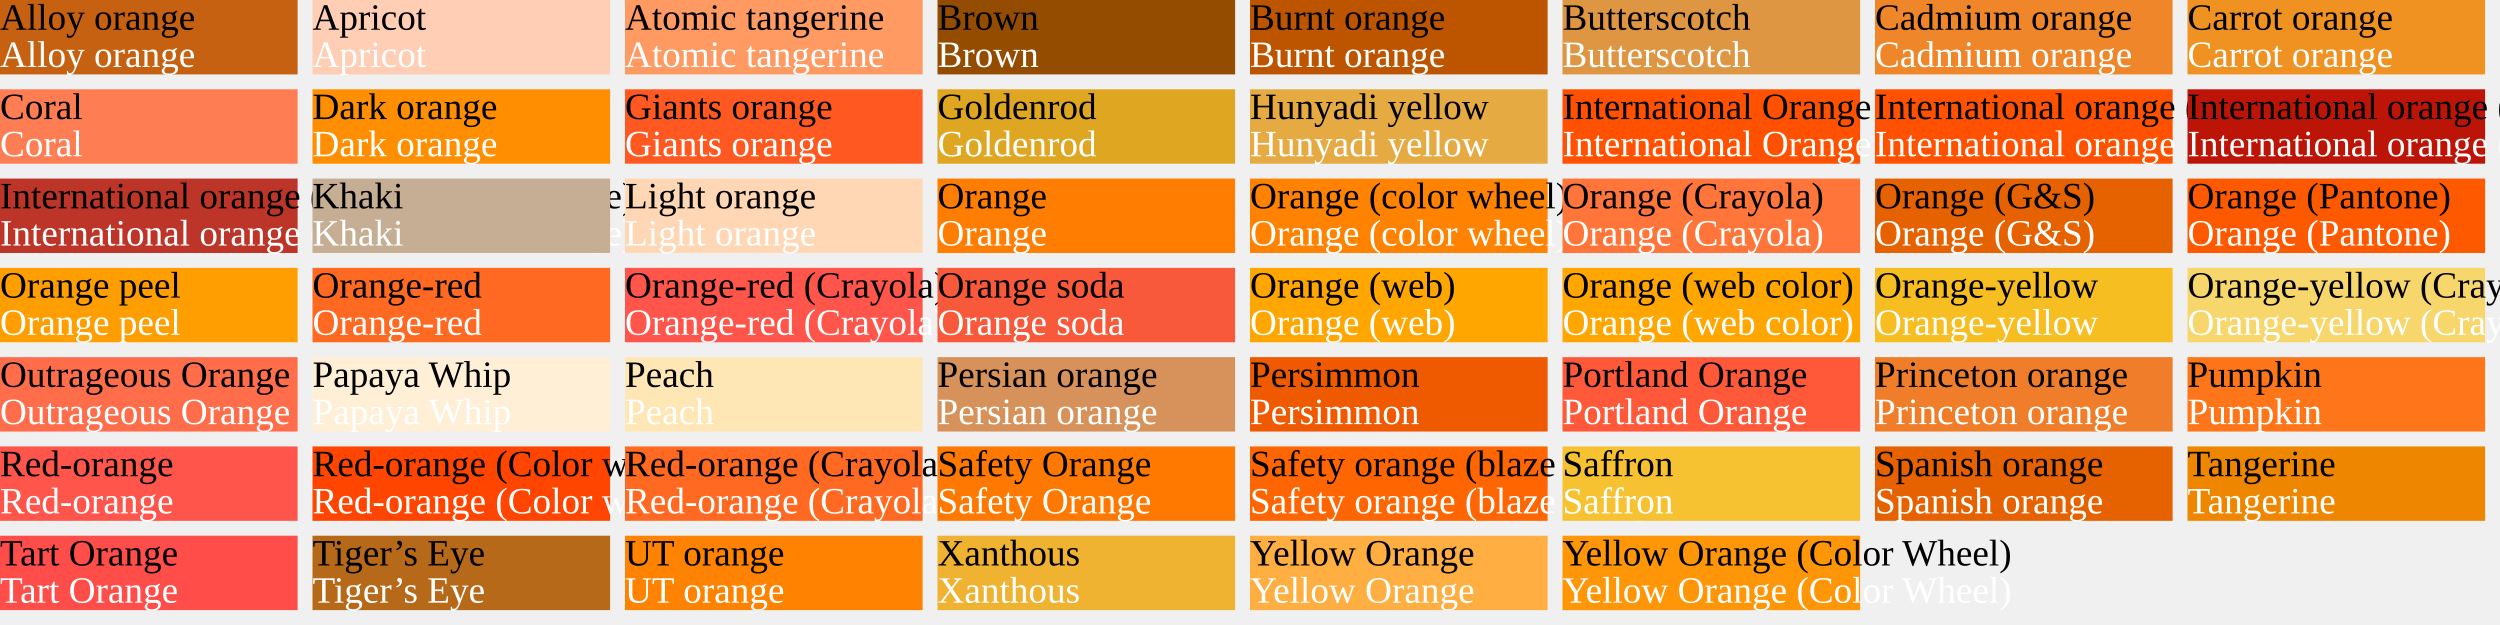
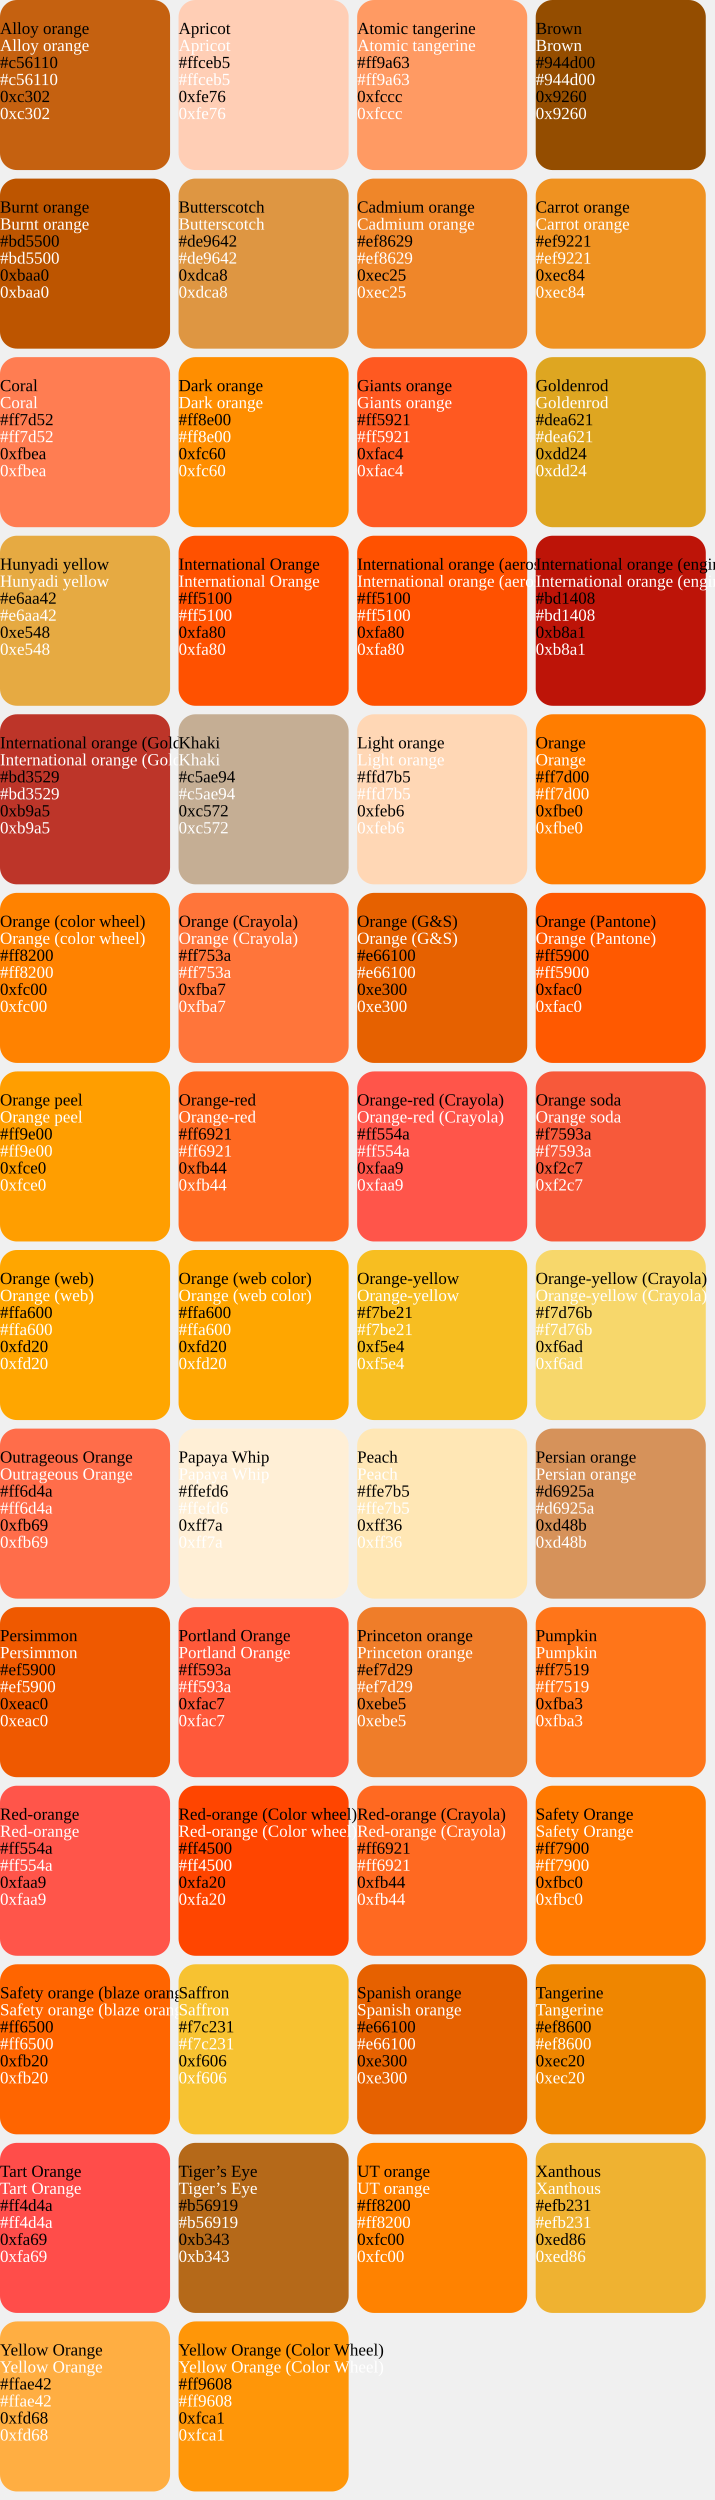
- <svg xmlns="http://www.w3.org/2000/svg" width="1680px" height="420px">
-   <rect x="0" y="0" width="200" height="50" style="fill: #c56110;" />
-   <text x="0" y="20" font-size="25px" style="fill: black;">Alloy orange</text>
-   <text x="0" y="45" font-size="25px" style="fill: white;">Alloy orange</text>
-   <rect x="210" y="0" width="200" height="50" style="fill: #ffceb5;" />
-   <text x="210" y="20" font-size="25px" style="fill: black;">Apricot</text>
-   <text x="210" y="45" font-size="25px" style="fill: white;">Apricot</text>
-   <rect x="420" y="0" width="200" height="50" style="fill: #ff9a63;" />
-   <text x="420" y="20" font-size="25px" style="fill: black;">Atomic tangerine</text>
-   <text x="420" y="45" font-size="25px" style="fill: white;">Atomic tangerine</text>
-   <rect x="630" y="0" width="200" height="50" style="fill: #944d00;" />
-   <text x="630" y="20" font-size="25px" style="fill: black;">Brown</text>
-   <text x="630" y="45" font-size="25px" style="fill: white;">Brown</text>
-   <rect x="840" y="0" width="200" height="50" style="fill: #bd5500;" />
-   <text x="840" y="20" font-size="25px" style="fill: black;">Burnt orange</text>
-   <text x="840" y="45" font-size="25px" style="fill: white;">Burnt orange</text>
-   <rect x="1050" y="0" width="200" height="50" style="fill: #de9642;" />
-   <text x="1050" y="20" font-size="25px" style="fill: black;">Butterscotch</text>
-   <text x="1050" y="45" font-size="25px" style="fill: white;">Butterscotch</text>
-   <rect x="1260" y="0" width="200" height="50" style="fill: #ef8629;" />
-   <text x="1260" y="20" font-size="25px" style="fill: black;">Cadmium orange</text>
-   <text x="1260" y="45" font-size="25px" style="fill: white;">Cadmium orange</text>
-   <rect x="1470" y="0" width="200" height="50" style="fill: #ef9221;" />
-   <text x="1470" y="20" font-size="25px" style="fill: black;">Carrot orange</text>
-   <text x="1470" y="45" font-size="25px" style="fill: white;">Carrot orange</text>
-   <rect x="0" y="60" width="200" height="50" style="fill: #ff7d52;" />
-   <text x="0" y="80" font-size="25px" style="fill: black;">Coral</text>
-   <text x="0" y="105" font-size="25px" style="fill: white;">Coral</text>
-   <rect x="210" y="60" width="200" height="50" style="fill: #ff8e00;" />
-   <text x="210" y="80" font-size="25px" style="fill: black;">Dark orange</text>
-   <text x="210" y="105" font-size="25px" style="fill: white;">Dark orange</text>
-   <rect x="420" y="60" width="200" height="50" style="fill: #ff5921;" />
-   <text x="420" y="80" font-size="25px" style="fill: black;">Giants orange</text>
-   <text x="420" y="105" font-size="25px" style="fill: white;">Giants orange</text>
-   <rect x="630" y="60" width="200" height="50" style="fill: #dea621;" />
-   <text x="630" y="80" font-size="25px" style="fill: black;">Goldenrod</text>
-   <text x="630" y="105" font-size="25px" style="fill: white;">Goldenrod</text>
-   <rect x="840" y="60" width="200" height="50" style="fill: #e6aa42;" />
-   <text x="840" y="80" font-size="25px" style="fill: black;">Hunyadi yellow</text>
-   <text x="840" y="105" font-size="25px" style="fill: white;">Hunyadi yellow</text>
-   <rect x="1050" y="60" width="200" height="50" style="fill: #ff5100;" />
-   <text x="1050" y="80" font-size="25px" style="fill: black;">International Orange</text>
-   <text x="1050" y="105" font-size="25px" style="fill: white;">International Orange</text>
-   <rect x="1260" y="60" width="200" height="50" style="fill: #ff5100;" />
-   <text x="1260" y="80" font-size="25px" style="fill: black;">International orange (aerospace)</text>
-   <text x="1260" y="105" font-size="25px" style="fill: white;">International orange (aerospace)</text>
-   <rect x="1470" y="60" width="200" height="50" style="fill: #bd1408;" />
-   <text x="1470" y="80" font-size="25px" style="fill: black;">International orange (engineering)</text>
-   <text x="1470" y="105" font-size="25px" style="fill: white;">International orange (engineering)</text>
-   <rect x="0" y="120" width="200" height="50" style="fill: #bd3529;" />
-   <text x="0" y="140" font-size="25px" style="fill: black;">International orange (Golden Gate Bridge)</text>
-   <text x="0" y="165" font-size="25px" style="fill: white;">International orange (Golden Gate Bridge)</text>
-   <rect x="210" y="120" width="200" height="50" style="fill: #c5ae94;" />
-   <text x="210" y="140" font-size="25px" style="fill: black;">Khaki</text>
-   <text x="210" y="165" font-size="25px" style="fill: white;">Khaki</text>
-   <rect x="420" y="120" width="200" height="50" style="fill: #ffd7b5;" />
-   <text x="420" y="140" font-size="25px" style="fill: black;">Light orange</text>
-   <text x="420" y="165" font-size="25px" style="fill: white;">Light orange</text>
-   <rect x="630" y="120" width="200" height="50" style="fill: #ff7d00;" />
-   <text x="630" y="140" font-size="25px" style="fill: black;">Orange</text>
-   <text x="630" y="165" font-size="25px" style="fill: white;">Orange</text>
-   <rect x="840" y="120" width="200" height="50" style="fill: #ff8200;" />
-   <text x="840" y="140" font-size="25px" style="fill: black;">Orange (color wheel)</text>
-   <text x="840" y="165" font-size="25px" style="fill: white;">Orange (color wheel)</text>
-   <rect x="1050" y="120" width="200" height="50" style="fill: #ff753a;" />
-   <text x="1050" y="140" font-size="25px" style="fill: black;">Orange (Crayola)</text>
-   <text x="1050" y="165" font-size="25px" style="fill: white;">Orange (Crayola)</text>
-   <rect x="1260" y="120" width="200" height="50" style="fill: #e66100;" />
-   <text x="1260" y="140" font-size="25px" style="fill: black;">Orange (G&amp;S)</text>
-   <text x="1260" y="165" font-size="25px" style="fill: white;">Orange (G&amp;S)</text>
-   <rect x="1470" y="120" width="200" height="50" style="fill: #ff5900;" />
-   <text x="1470" y="140" font-size="25px" style="fill: black;">Orange (Pantone)</text>
-   <text x="1470" y="165" font-size="25px" style="fill: white;">Orange (Pantone)</text>
-   <rect x="0" y="180" width="200" height="50" style="fill: #ff9e00;" />
-   <text x="0" y="200" font-size="25px" style="fill: black;">Orange peel</text>
-   <text x="0" y="225" font-size="25px" style="fill: white;">Orange peel</text>
-   <rect x="210" y="180" width="200" height="50" style="fill: #ff6921;" />
-   <text x="210" y="200" font-size="25px" style="fill: black;">Orange-red</text>
-   <text x="210" y="225" font-size="25px" style="fill: white;">Orange-red</text>
-   <rect x="420" y="180" width="200" height="50" style="fill: #ff554a;" />
-   <text x="420" y="200" font-size="25px" style="fill: black;">Orange-red (Crayola)</text>
-   <text x="420" y="225" font-size="25px" style="fill: white;">Orange-red (Crayola)</text>
-   <rect x="630" y="180" width="200" height="50" style="fill: #f7593a;" />
-   <text x="630" y="200" font-size="25px" style="fill: black;">Orange soda</text>
-   <text x="630" y="225" font-size="25px" style="fill: white;">Orange soda</text>
-   <rect x="840" y="180" width="200" height="50" style="fill: #ffa600;" />
-   <text x="840" y="200" font-size="25px" style="fill: black;">Orange (web)</text>
-   <text x="840" y="225" font-size="25px" style="fill: white;">Orange (web)</text>
-   <rect x="1050" y="180" width="200" height="50" style="fill: #ffa600;" />
-   <text x="1050" y="200" font-size="25px" style="fill: black;">Orange (web color)</text>
-   <text x="1050" y="225" font-size="25px" style="fill: white;">Orange (web color)</text>
-   <rect x="1260" y="180" width="200" height="50" style="fill: #f7be21;" />
-   <text x="1260" y="200" font-size="25px" style="fill: black;">Orange-yellow</text>
-   <text x="1260" y="225" font-size="25px" style="fill: white;">Orange-yellow</text>
-   <rect x="1470" y="180" width="200" height="50" style="fill: #f7d76b;" />
-   <text x="1470" y="200" font-size="25px" style="fill: black;">Orange-yellow (Crayola)</text>
-   <text x="1470" y="225" font-size="25px" style="fill: white;">Orange-yellow (Crayola)</text>
-   <rect x="0" y="240" width="200" height="50" style="fill: #ff6d4a;" />
-   <text x="0" y="260" font-size="25px" style="fill: black;">Outrageous Orange</text>
-   <text x="0" y="285" font-size="25px" style="fill: white;">Outrageous Orange</text>
-   <rect x="210" y="240" width="200" height="50" style="fill: #ffefd6;" />
-   <text x="210" y="260" font-size="25px" style="fill: black;">Papaya Whip</text>
-   <text x="210" y="285" font-size="25px" style="fill: white;">Papaya Whip</text>
-   <rect x="420" y="240" width="200" height="50" style="fill: #ffe7b5;" />
-   <text x="420" y="260" font-size="25px" style="fill: black;">Peach</text>
-   <text x="420" y="285" font-size="25px" style="fill: white;">Peach</text>
-   <rect x="630" y="240" width="200" height="50" style="fill: #d6925a;" />
-   <text x="630" y="260" font-size="25px" style="fill: black;">Persian orange</text>
-   <text x="630" y="285" font-size="25px" style="fill: white;">Persian orange</text>
-   <rect x="840" y="240" width="200" height="50" style="fill: #ef5900;" />
-   <text x="840" y="260" font-size="25px" style="fill: black;">Persimmon</text>
-   <text x="840" y="285" font-size="25px" style="fill: white;">Persimmon</text>
-   <rect x="1050" y="240" width="200" height="50" style="fill: #ff593a;" />
-   <text x="1050" y="260" font-size="25px" style="fill: black;">Portland Orange</text>
-   <text x="1050" y="285" font-size="25px" style="fill: white;">Portland Orange</text>
-   <rect x="1260" y="240" width="200" height="50" style="fill: #ef7d29;" />
-   <text x="1260" y="260" font-size="25px" style="fill: black;">Princeton orange</text>
-   <text x="1260" y="285" font-size="25px" style="fill: white;">Princeton orange</text>
-   <rect x="1470" y="240" width="200" height="50" style="fill: #ff7519;" />
-   <text x="1470" y="260" font-size="25px" style="fill: black;">Pumpkin</text>
-   <text x="1470" y="285" font-size="25px" style="fill: white;">Pumpkin</text>
-   <rect x="0" y="300" width="200" height="50" style="fill: #ff554a;" />
-   <text x="0" y="320" font-size="25px" style="fill: black;">Red-orange</text>
-   <text x="0" y="345" font-size="25px" style="fill: white;">Red-orange</text>
-   <rect x="210" y="300" width="200" height="50" style="fill: #ff4500;" />
-   <text x="210" y="320" font-size="25px" style="fill: black;">Red-orange (Color wheel)</text>
-   <text x="210" y="345" font-size="25px" style="fill: white;">Red-orange (Color wheel)</text>
-   <rect x="420" y="300" width="200" height="50" style="fill: #ff6921;" />
-   <text x="420" y="320" font-size="25px" style="fill: black;">Red-orange (Crayola)</text>
-   <text x="420" y="345" font-size="25px" style="fill: white;">Red-orange (Crayola)</text>
-   <rect x="630" y="300" width="200" height="50" style="fill: #ff7900;" />
-   <text x="630" y="320" font-size="25px" style="fill: black;">Safety Orange</text>
-   <text x="630" y="345" font-size="25px" style="fill: white;">Safety Orange</text>
-   <rect x="840" y="300" width="200" height="50" style="fill: #ff6500;" />
-   <text x="840" y="320" font-size="25px" style="fill: black;">Safety orange (blaze orange)</text>
-   <text x="840" y="345" font-size="25px" style="fill: white;">Safety orange (blaze orange)</text>
-   <rect x="1050" y="300" width="200" height="50" style="fill: #f7c231;" />
-   <text x="1050" y="320" font-size="25px" style="fill: black;">Saffron</text>
-   <text x="1050" y="345" font-size="25px" style="fill: white;">Saffron</text>
-   <rect x="1260" y="300" width="200" height="50" style="fill: #e66100;" />
-   <text x="1260" y="320" font-size="25px" style="fill: black;">Spanish orange</text>
-   <text x="1260" y="345" font-size="25px" style="fill: white;">Spanish orange</text>
-   <rect x="1470" y="300" width="200" height="50" style="fill: #ef8600;" />
-   <text x="1470" y="320" font-size="25px" style="fill: black;">Tangerine</text>
-   <text x="1470" y="345" font-size="25px" style="fill: white;">Tangerine</text>
-   <rect x="0" y="360" width="200" height="50" style="fill: #ff4d4a;" />
-   <text x="0" y="380" font-size="25px" style="fill: black;">Tart Orange</text>
-   <text x="0" y="405" font-size="25px" style="fill: white;">Tart Orange</text>
-   <rect x="210" y="360" width="200" height="50" style="fill: #b56919;" />
-   <text x="210" y="380" font-size="25px" style="fill: black;">Tiger’s Eye</text>
-   <text x="210" y="405" font-size="25px" style="fill: white;">Tiger’s Eye</text>
-   <rect x="420" y="360" width="200" height="50" style="fill: #ff8200;" />
-   <text x="420" y="380" font-size="25px" style="fill: black;">UT orange</text>
-   <text x="420" y="405" font-size="25px" style="fill: white;">UT orange</text>
-   <rect x="630" y="360" width="200" height="50" style="fill: #efb231;" />
-   <text x="630" y="380" font-size="25px" style="fill: black;">Xanthous</text>
-   <text x="630" y="405" font-size="25px" style="fill: white;">Xanthous</text>
-   <rect x="840" y="360" width="200" height="50" style="fill: #ffae42;" />
-   <text x="840" y="380" font-size="25px" style="fill: black;">Yellow Orange</text>
-   <text x="840" y="405" font-size="25px" style="fill: white;">Yellow Orange</text>
-   <rect x="1050" y="360" width="200" height="50" style="fill: #ff9608;" />
-   <text x="1050" y="380" font-size="25px" style="fill: black;">Yellow Orange (Color Wheel)</text>
-   <text x="1050" y="405" font-size="25px" style="fill: white;">Yellow Orange (Color Wheel)</text>
+ <svg xmlns="http://www.w3.org/2000/svg" width="840px" height="2940px">
+   <rect x="0" y="0" width="200" height="200" rx="20px" ry="20px" style="fill: #c56110;" />
+   <text x="0" y="40" font-size="20px" style="fill: black;">Alloy orange</text>
+   <text x="0" y="60" font-size="20px" style="fill: white;">Alloy orange</text>
+   <text x="0" y="80" font-size="20px" style="fill: black;">#c56110</text>
+   <text x="0" y="100" font-size="20px" style="fill: white;">#c56110</text>
+   <text x="0" y="120" font-size="20px" style="fill: black;">0xc302</text>
+   <text x="0" y="140" font-size="20px" style="fill: white;">0xc302</text>
+   <rect x="210" y="0" width="200" height="200" rx="20px" ry="20px" style="fill: #ffceb5;" />
+   <text x="210" y="40" font-size="20px" style="fill: black;">Apricot</text>
+   <text x="210" y="60" font-size="20px" style="fill: white;">Apricot</text>
+   <text x="210" y="80" font-size="20px" style="fill: black;">#ffceb5</text>
+   <text x="210" y="100" font-size="20px" style="fill: white;">#ffceb5</text>
+   <text x="210" y="120" font-size="20px" style="fill: black;">0xfe76</text>
+   <text x="210" y="140" font-size="20px" style="fill: white;">0xfe76</text>
+   <rect x="420" y="0" width="200" height="200" rx="20px" ry="20px" style="fill: #ff9a63;" />
+   <text x="420" y="40" font-size="20px" style="fill: black;">Atomic tangerine</text>
+   <text x="420" y="60" font-size="20px" style="fill: white;">Atomic tangerine</text>
+   <text x="420" y="80" font-size="20px" style="fill: black;">#ff9a63</text>
+   <text x="420" y="100" font-size="20px" style="fill: white;">#ff9a63</text>
+   <text x="420" y="120" font-size="20px" style="fill: black;">0xfccc</text>
+   <text x="420" y="140" font-size="20px" style="fill: white;">0xfccc</text>
+   <rect x="630" y="0" width="200" height="200" rx="20px" ry="20px" style="fill: #944d00;" />
+   <text x="630" y="40" font-size="20px" style="fill: black;">Brown</text>
+   <text x="630" y="60" font-size="20px" style="fill: white;">Brown</text>
+   <text x="630" y="80" font-size="20px" style="fill: black;">#944d00</text>
+   <text x="630" y="100" font-size="20px" style="fill: white;">#944d00</text>
+   <text x="630" y="120" font-size="20px" style="fill: black;">0x9260</text>
+   <text x="630" y="140" font-size="20px" style="fill: white;">0x9260</text>
+   <rect x="0" y="210" width="200" height="200" rx="20px" ry="20px" style="fill: #bd5500;" />
+   <text x="0" y="250" font-size="20px" style="fill: black;">Burnt orange</text>
+   <text x="0" y="270" font-size="20px" style="fill: white;">Burnt orange</text>
+   <text x="0" y="290" font-size="20px" style="fill: black;">#bd5500</text>
+   <text x="0" y="310" font-size="20px" style="fill: white;">#bd5500</text>
+   <text x="0" y="330" font-size="20px" style="fill: black;">0xbaa0</text>
+   <text x="0" y="350" font-size="20px" style="fill: white;">0xbaa0</text>
+   <rect x="210" y="210" width="200" height="200" rx="20px" ry="20px" style="fill: #de9642;" />
+   <text x="210" y="250" font-size="20px" style="fill: black;">Butterscotch</text>
+   <text x="210" y="270" font-size="20px" style="fill: white;">Butterscotch</text>
+   <text x="210" y="290" font-size="20px" style="fill: black;">#de9642</text>
+   <text x="210" y="310" font-size="20px" style="fill: white;">#de9642</text>
+   <text x="210" y="330" font-size="20px" style="fill: black;">0xdca8</text>
+   <text x="210" y="350" font-size="20px" style="fill: white;">0xdca8</text>
+   <rect x="420" y="210" width="200" height="200" rx="20px" ry="20px" style="fill: #ef8629;" />
+   <text x="420" y="250" font-size="20px" style="fill: black;">Cadmium orange</text>
+   <text x="420" y="270" font-size="20px" style="fill: white;">Cadmium orange</text>
+   <text x="420" y="290" font-size="20px" style="fill: black;">#ef8629</text>
+   <text x="420" y="310" font-size="20px" style="fill: white;">#ef8629</text>
+   <text x="420" y="330" font-size="20px" style="fill: black;">0xec25</text>
+   <text x="420" y="350" font-size="20px" style="fill: white;">0xec25</text>
+   <rect x="630" y="210" width="200" height="200" rx="20px" ry="20px" style="fill: #ef9221;" />
+   <text x="630" y="250" font-size="20px" style="fill: black;">Carrot orange</text>
+   <text x="630" y="270" font-size="20px" style="fill: white;">Carrot orange</text>
+   <text x="630" y="290" font-size="20px" style="fill: black;">#ef9221</text>
+   <text x="630" y="310" font-size="20px" style="fill: white;">#ef9221</text>
+   <text x="630" y="330" font-size="20px" style="fill: black;">0xec84</text>
+   <text x="630" y="350" font-size="20px" style="fill: white;">0xec84</text>
+   <rect x="0" y="420" width="200" height="200" rx="20px" ry="20px" style="fill: #ff7d52;" />
+   <text x="0" y="460" font-size="20px" style="fill: black;">Coral</text>
+   <text x="0" y="480" font-size="20px" style="fill: white;">Coral</text>
+   <text x="0" y="500" font-size="20px" style="fill: black;">#ff7d52</text>
+   <text x="0" y="520" font-size="20px" style="fill: white;">#ff7d52</text>
+   <text x="0" y="540" font-size="20px" style="fill: black;">0xfbea</text>
+   <text x="0" y="560" font-size="20px" style="fill: white;">0xfbea</text>
+   <rect x="210" y="420" width="200" height="200" rx="20px" ry="20px" style="fill: #ff8e00;" />
+   <text x="210" y="460" font-size="20px" style="fill: black;">Dark orange</text>
+   <text x="210" y="480" font-size="20px" style="fill: white;">Dark orange</text>
+   <text x="210" y="500" font-size="20px" style="fill: black;">#ff8e00</text>
+   <text x="210" y="520" font-size="20px" style="fill: white;">#ff8e00</text>
+   <text x="210" y="540" font-size="20px" style="fill: black;">0xfc60</text>
+   <text x="210" y="560" font-size="20px" style="fill: white;">0xfc60</text>
+   <rect x="420" y="420" width="200" height="200" rx="20px" ry="20px" style="fill: #ff5921;" />
+   <text x="420" y="460" font-size="20px" style="fill: black;">Giants orange</text>
+   <text x="420" y="480" font-size="20px" style="fill: white;">Giants orange</text>
+   <text x="420" y="500" font-size="20px" style="fill: black;">#ff5921</text>
+   <text x="420" y="520" font-size="20px" style="fill: white;">#ff5921</text>
+   <text x="420" y="540" font-size="20px" style="fill: black;">0xfac4</text>
+   <text x="420" y="560" font-size="20px" style="fill: white;">0xfac4</text>
+   <rect x="630" y="420" width="200" height="200" rx="20px" ry="20px" style="fill: #dea621;" />
+   <text x="630" y="460" font-size="20px" style="fill: black;">Goldenrod</text>
+   <text x="630" y="480" font-size="20px" style="fill: white;">Goldenrod</text>
+   <text x="630" y="500" font-size="20px" style="fill: black;">#dea621</text>
+   <text x="630" y="520" font-size="20px" style="fill: white;">#dea621</text>
+   <text x="630" y="540" font-size="20px" style="fill: black;">0xdd24</text>
+   <text x="630" y="560" font-size="20px" style="fill: white;">0xdd24</text>
+   <rect x="0" y="630" width="200" height="200" rx="20px" ry="20px" style="fill: #e6aa42;" />
+   <text x="0" y="670" font-size="20px" style="fill: black;">Hunyadi yellow</text>
+   <text x="0" y="690" font-size="20px" style="fill: white;">Hunyadi yellow</text>
+   <text x="0" y="710" font-size="20px" style="fill: black;">#e6aa42</text>
+   <text x="0" y="730" font-size="20px" style="fill: white;">#e6aa42</text>
+   <text x="0" y="750" font-size="20px" style="fill: black;">0xe548</text>
+   <text x="0" y="770" font-size="20px" style="fill: white;">0xe548</text>
+   <rect x="210" y="630" width="200" height="200" rx="20px" ry="20px" style="fill: #ff5100;" />
+   <text x="210" y="670" font-size="20px" style="fill: black;">International Orange</text>
+   <text x="210" y="690" font-size="20px" style="fill: white;">International Orange</text>
+   <text x="210" y="710" font-size="20px" style="fill: black;">#ff5100</text>
+   <text x="210" y="730" font-size="20px" style="fill: white;">#ff5100</text>
+   <text x="210" y="750" font-size="20px" style="fill: black;">0xfa80</text>
+   <text x="210" y="770" font-size="20px" style="fill: white;">0xfa80</text>
+   <rect x="420" y="630" width="200" height="200" rx="20px" ry="20px" style="fill: #ff5100;" />
+   <text x="420" y="670" font-size="20px" style="fill: black;">International orange (aerospace)</text>
+   <text x="420" y="690" font-size="20px" style="fill: white;">International orange (aerospace)</text>
+   <text x="420" y="710" font-size="20px" style="fill: black;">#ff5100</text>
+   <text x="420" y="730" font-size="20px" style="fill: white;">#ff5100</text>
+   <text x="420" y="750" font-size="20px" style="fill: black;">0xfa80</text>
+   <text x="420" y="770" font-size="20px" style="fill: white;">0xfa80</text>
+   <rect x="630" y="630" width="200" height="200" rx="20px" ry="20px" style="fill: #bd1408;" />
+   <text x="630" y="670" font-size="20px" style="fill: black;">International orange (engineering)</text>
+   <text x="630" y="690" font-size="20px" style="fill: white;">International orange (engineering)</text>
+   <text x="630" y="710" font-size="20px" style="fill: black;">#bd1408</text>
+   <text x="630" y="730" font-size="20px" style="fill: white;">#bd1408</text>
+   <text x="630" y="750" font-size="20px" style="fill: black;">0xb8a1</text>
+   <text x="630" y="770" font-size="20px" style="fill: white;">0xb8a1</text>
+   <rect x="0" y="840" width="200" height="200" rx="20px" ry="20px" style="fill: #bd3529;" />
+   <text x="0" y="880" font-size="20px" style="fill: black;">International orange (Golden Gate Bridge)</text>
+   <text x="0" y="900" font-size="20px" style="fill: white;">International orange (Golden Gate Bridge)</text>
+   <text x="0" y="920" font-size="20px" style="fill: black;">#bd3529</text>
+   <text x="0" y="940" font-size="20px" style="fill: white;">#bd3529</text>
+   <text x="0" y="960" font-size="20px" style="fill: black;">0xb9a5</text>
+   <text x="0" y="980" font-size="20px" style="fill: white;">0xb9a5</text>
+   <rect x="210" y="840" width="200" height="200" rx="20px" ry="20px" style="fill: #c5ae94;" />
+   <text x="210" y="880" font-size="20px" style="fill: black;">Khaki</text>
+   <text x="210" y="900" font-size="20px" style="fill: white;">Khaki</text>
+   <text x="210" y="920" font-size="20px" style="fill: black;">#c5ae94</text>
+   <text x="210" y="940" font-size="20px" style="fill: white;">#c5ae94</text>
+   <text x="210" y="960" font-size="20px" style="fill: black;">0xc572</text>
+   <text x="210" y="980" font-size="20px" style="fill: white;">0xc572</text>
+   <rect x="420" y="840" width="200" height="200" rx="20px" ry="20px" style="fill: #ffd7b5;" />
+   <text x="420" y="880" font-size="20px" style="fill: black;">Light orange</text>
+   <text x="420" y="900" font-size="20px" style="fill: white;">Light orange</text>
+   <text x="420" y="920" font-size="20px" style="fill: black;">#ffd7b5</text>
+   <text x="420" y="940" font-size="20px" style="fill: white;">#ffd7b5</text>
+   <text x="420" y="960" font-size="20px" style="fill: black;">0xfeb6</text>
+   <text x="420" y="980" font-size="20px" style="fill: white;">0xfeb6</text>
+   <rect x="630" y="840" width="200" height="200" rx="20px" ry="20px" style="fill: #ff7d00;" />
+   <text x="630" y="880" font-size="20px" style="fill: black;">Orange</text>
+   <text x="630" y="900" font-size="20px" style="fill: white;">Orange</text>
+   <text x="630" y="920" font-size="20px" style="fill: black;">#ff7d00</text>
+   <text x="630" y="940" font-size="20px" style="fill: white;">#ff7d00</text>
+   <text x="630" y="960" font-size="20px" style="fill: black;">0xfbe0</text>
+   <text x="630" y="980" font-size="20px" style="fill: white;">0xfbe0</text>
+   <rect x="0" y="1050" width="200" height="200" rx="20px" ry="20px" style="fill: #ff8200;" />
+   <text x="0" y="1090" font-size="20px" style="fill: black;">Orange (color wheel)</text>
+   <text x="0" y="1110" font-size="20px" style="fill: white;">Orange (color wheel)</text>
+   <text x="0" y="1130" font-size="20px" style="fill: black;">#ff8200</text>
+   <text x="0" y="1150" font-size="20px" style="fill: white;">#ff8200</text>
+   <text x="0" y="1170" font-size="20px" style="fill: black;">0xfc00</text>
+   <text x="0" y="1190" font-size="20px" style="fill: white;">0xfc00</text>
+   <rect x="210" y="1050" width="200" height="200" rx="20px" ry="20px" style="fill: #ff753a;" />
+   <text x="210" y="1090" font-size="20px" style="fill: black;">Orange (Crayola)</text>
+   <text x="210" y="1110" font-size="20px" style="fill: white;">Orange (Crayola)</text>
+   <text x="210" y="1130" font-size="20px" style="fill: black;">#ff753a</text>
+   <text x="210" y="1150" font-size="20px" style="fill: white;">#ff753a</text>
+   <text x="210" y="1170" font-size="20px" style="fill: black;">0xfba7</text>
+   <text x="210" y="1190" font-size="20px" style="fill: white;">0xfba7</text>
+   <rect x="420" y="1050" width="200" height="200" rx="20px" ry="20px" style="fill: #e66100;" />
+   <text x="420" y="1090" font-size="20px" style="fill: black;">Orange (G&amp;S)</text>
+   <text x="420" y="1110" font-size="20px" style="fill: white;">Orange (G&amp;S)</text>
+   <text x="420" y="1130" font-size="20px" style="fill: black;">#e66100</text>
+   <text x="420" y="1150" font-size="20px" style="fill: white;">#e66100</text>
+   <text x="420" y="1170" font-size="20px" style="fill: black;">0xe300</text>
+   <text x="420" y="1190" font-size="20px" style="fill: white;">0xe300</text>
+   <rect x="630" y="1050" width="200" height="200" rx="20px" ry="20px" style="fill: #ff5900;" />
+   <text x="630" y="1090" font-size="20px" style="fill: black;">Orange (Pantone)</text>
+   <text x="630" y="1110" font-size="20px" style="fill: white;">Orange (Pantone)</text>
+   <text x="630" y="1130" font-size="20px" style="fill: black;">#ff5900</text>
+   <text x="630" y="1150" font-size="20px" style="fill: white;">#ff5900</text>
+   <text x="630" y="1170" font-size="20px" style="fill: black;">0xfac0</text>
+   <text x="630" y="1190" font-size="20px" style="fill: white;">0xfac0</text>
+   <rect x="0" y="1260" width="200" height="200" rx="20px" ry="20px" style="fill: #ff9e00;" />
+   <text x="0" y="1300" font-size="20px" style="fill: black;">Orange peel</text>
+   <text x="0" y="1320" font-size="20px" style="fill: white;">Orange peel</text>
+   <text x="0" y="1340" font-size="20px" style="fill: black;">#ff9e00</text>
+   <text x="0" y="1360" font-size="20px" style="fill: white;">#ff9e00</text>
+   <text x="0" y="1380" font-size="20px" style="fill: black;">0xfce0</text>
+   <text x="0" y="1400" font-size="20px" style="fill: white;">0xfce0</text>
+   <rect x="210" y="1260" width="200" height="200" rx="20px" ry="20px" style="fill: #ff6921;" />
+   <text x="210" y="1300" font-size="20px" style="fill: black;">Orange-red</text>
+   <text x="210" y="1320" font-size="20px" style="fill: white;">Orange-red</text>
+   <text x="210" y="1340" font-size="20px" style="fill: black;">#ff6921</text>
+   <text x="210" y="1360" font-size="20px" style="fill: white;">#ff6921</text>
+   <text x="210" y="1380" font-size="20px" style="fill: black;">0xfb44</text>
+   <text x="210" y="1400" font-size="20px" style="fill: white;">0xfb44</text>
+   <rect x="420" y="1260" width="200" height="200" rx="20px" ry="20px" style="fill: #ff554a;" />
+   <text x="420" y="1300" font-size="20px" style="fill: black;">Orange-red (Crayola)</text>
+   <text x="420" y="1320" font-size="20px" style="fill: white;">Orange-red (Crayola)</text>
+   <text x="420" y="1340" font-size="20px" style="fill: black;">#ff554a</text>
+   <text x="420" y="1360" font-size="20px" style="fill: white;">#ff554a</text>
+   <text x="420" y="1380" font-size="20px" style="fill: black;">0xfaa9</text>
+   <text x="420" y="1400" font-size="20px" style="fill: white;">0xfaa9</text>
+   <rect x="630" y="1260" width="200" height="200" rx="20px" ry="20px" style="fill: #f7593a;" />
+   <text x="630" y="1300" font-size="20px" style="fill: black;">Orange soda</text>
+   <text x="630" y="1320" font-size="20px" style="fill: white;">Orange soda</text>
+   <text x="630" y="1340" font-size="20px" style="fill: black;">#f7593a</text>
+   <text x="630" y="1360" font-size="20px" style="fill: white;">#f7593a</text>
+   <text x="630" y="1380" font-size="20px" style="fill: black;">0xf2c7</text>
+   <text x="630" y="1400" font-size="20px" style="fill: white;">0xf2c7</text>
+   <rect x="0" y="1470" width="200" height="200" rx="20px" ry="20px" style="fill: #ffa600;" />
+   <text x="0" y="1510" font-size="20px" style="fill: black;">Orange (web)</text>
+   <text x="0" y="1530" font-size="20px" style="fill: white;">Orange (web)</text>
+   <text x="0" y="1550" font-size="20px" style="fill: black;">#ffa600</text>
+   <text x="0" y="1570" font-size="20px" style="fill: white;">#ffa600</text>
+   <text x="0" y="1590" font-size="20px" style="fill: black;">0xfd20</text>
+   <text x="0" y="1610" font-size="20px" style="fill: white;">0xfd20</text>
+   <rect x="210" y="1470" width="200" height="200" rx="20px" ry="20px" style="fill: #ffa600;" />
+   <text x="210" y="1510" font-size="20px" style="fill: black;">Orange (web color)</text>
+   <text x="210" y="1530" font-size="20px" style="fill: white;">Orange (web color)</text>
+   <text x="210" y="1550" font-size="20px" style="fill: black;">#ffa600</text>
+   <text x="210" y="1570" font-size="20px" style="fill: white;">#ffa600</text>
+   <text x="210" y="1590" font-size="20px" style="fill: black;">0xfd20</text>
+   <text x="210" y="1610" font-size="20px" style="fill: white;">0xfd20</text>
+   <rect x="420" y="1470" width="200" height="200" rx="20px" ry="20px" style="fill: #f7be21;" />
+   <text x="420" y="1510" font-size="20px" style="fill: black;">Orange-yellow</text>
+   <text x="420" y="1530" font-size="20px" style="fill: white;">Orange-yellow</text>
+   <text x="420" y="1550" font-size="20px" style="fill: black;">#f7be21</text>
+   <text x="420" y="1570" font-size="20px" style="fill: white;">#f7be21</text>
+   <text x="420" y="1590" font-size="20px" style="fill: black;">0xf5e4</text>
+   <text x="420" y="1610" font-size="20px" style="fill: white;">0xf5e4</text>
+   <rect x="630" y="1470" width="200" height="200" rx="20px" ry="20px" style="fill: #f7d76b;" />
+   <text x="630" y="1510" font-size="20px" style="fill: black;">Orange-yellow (Crayola)</text>
+   <text x="630" y="1530" font-size="20px" style="fill: white;">Orange-yellow (Crayola)</text>
+   <text x="630" y="1550" font-size="20px" style="fill: black;">#f7d76b</text>
+   <text x="630" y="1570" font-size="20px" style="fill: white;">#f7d76b</text>
+   <text x="630" y="1590" font-size="20px" style="fill: black;">0xf6ad</text>
+   <text x="630" y="1610" font-size="20px" style="fill: white;">0xf6ad</text>
+   <rect x="0" y="1680" width="200" height="200" rx="20px" ry="20px" style="fill: #ff6d4a;" />
+   <text x="0" y="1720" font-size="20px" style="fill: black;">Outrageous Orange</text>
+   <text x="0" y="1740" font-size="20px" style="fill: white;">Outrageous Orange</text>
+   <text x="0" y="1760" font-size="20px" style="fill: black;">#ff6d4a</text>
+   <text x="0" y="1780" font-size="20px" style="fill: white;">#ff6d4a</text>
+   <text x="0" y="1800" font-size="20px" style="fill: black;">0xfb69</text>
+   <text x="0" y="1820" font-size="20px" style="fill: white;">0xfb69</text>
+   <rect x="210" y="1680" width="200" height="200" rx="20px" ry="20px" style="fill: #ffefd6;" />
+   <text x="210" y="1720" font-size="20px" style="fill: black;">Papaya Whip</text>
+   <text x="210" y="1740" font-size="20px" style="fill: white;">Papaya Whip</text>
+   <text x="210" y="1760" font-size="20px" style="fill: black;">#ffefd6</text>
+   <text x="210" y="1780" font-size="20px" style="fill: white;">#ffefd6</text>
+   <text x="210" y="1800" font-size="20px" style="fill: black;">0xff7a</text>
+   <text x="210" y="1820" font-size="20px" style="fill: white;">0xff7a</text>
+   <rect x="420" y="1680" width="200" height="200" rx="20px" ry="20px" style="fill: #ffe7b5;" />
+   <text x="420" y="1720" font-size="20px" style="fill: black;">Peach</text>
+   <text x="420" y="1740" font-size="20px" style="fill: white;">Peach</text>
+   <text x="420" y="1760" font-size="20px" style="fill: black;">#ffe7b5</text>
+   <text x="420" y="1780" font-size="20px" style="fill: white;">#ffe7b5</text>
+   <text x="420" y="1800" font-size="20px" style="fill: black;">0xff36</text>
+   <text x="420" y="1820" font-size="20px" style="fill: white;">0xff36</text>
+   <rect x="630" y="1680" width="200" height="200" rx="20px" ry="20px" style="fill: #d6925a;" />
+   <text x="630" y="1720" font-size="20px" style="fill: black;">Persian orange</text>
+   <text x="630" y="1740" font-size="20px" style="fill: white;">Persian orange</text>
+   <text x="630" y="1760" font-size="20px" style="fill: black;">#d6925a</text>
+   <text x="630" y="1780" font-size="20px" style="fill: white;">#d6925a</text>
+   <text x="630" y="1800" font-size="20px" style="fill: black;">0xd48b</text>
+   <text x="630" y="1820" font-size="20px" style="fill: white;">0xd48b</text>
+   <rect x="0" y="1890" width="200" height="200" rx="20px" ry="20px" style="fill: #ef5900;" />
+   <text x="0" y="1930" font-size="20px" style="fill: black;">Persimmon</text>
+   <text x="0" y="1950" font-size="20px" style="fill: white;">Persimmon</text>
+   <text x="0" y="1970" font-size="20px" style="fill: black;">#ef5900</text>
+   <text x="0" y="1990" font-size="20px" style="fill: white;">#ef5900</text>
+   <text x="0" y="2010" font-size="20px" style="fill: black;">0xeac0</text>
+   <text x="0" y="2030" font-size="20px" style="fill: white;">0xeac0</text>
+   <rect x="210" y="1890" width="200" height="200" rx="20px" ry="20px" style="fill: #ff593a;" />
+   <text x="210" y="1930" font-size="20px" style="fill: black;">Portland Orange</text>
+   <text x="210" y="1950" font-size="20px" style="fill: white;">Portland Orange</text>
+   <text x="210" y="1970" font-size="20px" style="fill: black;">#ff593a</text>
+   <text x="210" y="1990" font-size="20px" style="fill: white;">#ff593a</text>
+   <text x="210" y="2010" font-size="20px" style="fill: black;">0xfac7</text>
+   <text x="210" y="2030" font-size="20px" style="fill: white;">0xfac7</text>
+   <rect x="420" y="1890" width="200" height="200" rx="20px" ry="20px" style="fill: #ef7d29;" />
+   <text x="420" y="1930" font-size="20px" style="fill: black;">Princeton orange</text>
+   <text x="420" y="1950" font-size="20px" style="fill: white;">Princeton orange</text>
+   <text x="420" y="1970" font-size="20px" style="fill: black;">#ef7d29</text>
+   <text x="420" y="1990" font-size="20px" style="fill: white;">#ef7d29</text>
+   <text x="420" y="2010" font-size="20px" style="fill: black;">0xebe5</text>
+   <text x="420" y="2030" font-size="20px" style="fill: white;">0xebe5</text>
+   <rect x="630" y="1890" width="200" height="200" rx="20px" ry="20px" style="fill: #ff7519;" />
+   <text x="630" y="1930" font-size="20px" style="fill: black;">Pumpkin</text>
+   <text x="630" y="1950" font-size="20px" style="fill: white;">Pumpkin</text>
+   <text x="630" y="1970" font-size="20px" style="fill: black;">#ff7519</text>
+   <text x="630" y="1990" font-size="20px" style="fill: white;">#ff7519</text>
+   <text x="630" y="2010" font-size="20px" style="fill: black;">0xfba3</text>
+   <text x="630" y="2030" font-size="20px" style="fill: white;">0xfba3</text>
+   <rect x="0" y="2100" width="200" height="200" rx="20px" ry="20px" style="fill: #ff554a;" />
+   <text x="0" y="2140" font-size="20px" style="fill: black;">Red-orange</text>
+   <text x="0" y="2160" font-size="20px" style="fill: white;">Red-orange</text>
+   <text x="0" y="2180" font-size="20px" style="fill: black;">#ff554a</text>
+   <text x="0" y="2200" font-size="20px" style="fill: white;">#ff554a</text>
+   <text x="0" y="2220" font-size="20px" style="fill: black;">0xfaa9</text>
+   <text x="0" y="2240" font-size="20px" style="fill: white;">0xfaa9</text>
+   <rect x="210" y="2100" width="200" height="200" rx="20px" ry="20px" style="fill: #ff4500;" />
+   <text x="210" y="2140" font-size="20px" style="fill: black;">Red-orange (Color wheel)</text>
+   <text x="210" y="2160" font-size="20px" style="fill: white;">Red-orange (Color wheel)</text>
+   <text x="210" y="2180" font-size="20px" style="fill: black;">#ff4500</text>
+   <text x="210" y="2200" font-size="20px" style="fill: white;">#ff4500</text>
+   <text x="210" y="2220" font-size="20px" style="fill: black;">0xfa20</text>
+   <text x="210" y="2240" font-size="20px" style="fill: white;">0xfa20</text>
+   <rect x="420" y="2100" width="200" height="200" rx="20px" ry="20px" style="fill: #ff6921;" />
+   <text x="420" y="2140" font-size="20px" style="fill: black;">Red-orange (Crayola)</text>
+   <text x="420" y="2160" font-size="20px" style="fill: white;">Red-orange (Crayola)</text>
+   <text x="420" y="2180" font-size="20px" style="fill: black;">#ff6921</text>
+   <text x="420" y="2200" font-size="20px" style="fill: white;">#ff6921</text>
+   <text x="420" y="2220" font-size="20px" style="fill: black;">0xfb44</text>
+   <text x="420" y="2240" font-size="20px" style="fill: white;">0xfb44</text>
+   <rect x="630" y="2100" width="200" height="200" rx="20px" ry="20px" style="fill: #ff7900;" />
+   <text x="630" y="2140" font-size="20px" style="fill: black;">Safety Orange</text>
+   <text x="630" y="2160" font-size="20px" style="fill: white;">Safety Orange</text>
+   <text x="630" y="2180" font-size="20px" style="fill: black;">#ff7900</text>
+   <text x="630" y="2200" font-size="20px" style="fill: white;">#ff7900</text>
+   <text x="630" y="2220" font-size="20px" style="fill: black;">0xfbc0</text>
+   <text x="630" y="2240" font-size="20px" style="fill: white;">0xfbc0</text>
+   <rect x="0" y="2310" width="200" height="200" rx="20px" ry="20px" style="fill: #ff6500;" />
+   <text x="0" y="2350" font-size="20px" style="fill: black;">Safety orange (blaze orange)</text>
+   <text x="0" y="2370" font-size="20px" style="fill: white;">Safety orange (blaze orange)</text>
+   <text x="0" y="2390" font-size="20px" style="fill: black;">#ff6500</text>
+   <text x="0" y="2410" font-size="20px" style="fill: white;">#ff6500</text>
+   <text x="0" y="2430" font-size="20px" style="fill: black;">0xfb20</text>
+   <text x="0" y="2450" font-size="20px" style="fill: white;">0xfb20</text>
+   <rect x="210" y="2310" width="200" height="200" rx="20px" ry="20px" style="fill: #f7c231;" />
+   <text x="210" y="2350" font-size="20px" style="fill: black;">Saffron</text>
+   <text x="210" y="2370" font-size="20px" style="fill: white;">Saffron</text>
+   <text x="210" y="2390" font-size="20px" style="fill: black;">#f7c231</text>
+   <text x="210" y="2410" font-size="20px" style="fill: white;">#f7c231</text>
+   <text x="210" y="2430" font-size="20px" style="fill: black;">0xf606</text>
+   <text x="210" y="2450" font-size="20px" style="fill: white;">0xf606</text>
+   <rect x="420" y="2310" width="200" height="200" rx="20px" ry="20px" style="fill: #e66100;" />
+   <text x="420" y="2350" font-size="20px" style="fill: black;">Spanish orange</text>
+   <text x="420" y="2370" font-size="20px" style="fill: white;">Spanish orange</text>
+   <text x="420" y="2390" font-size="20px" style="fill: black;">#e66100</text>
+   <text x="420" y="2410" font-size="20px" style="fill: white;">#e66100</text>
+   <text x="420" y="2430" font-size="20px" style="fill: black;">0xe300</text>
+   <text x="420" y="2450" font-size="20px" style="fill: white;">0xe300</text>
+   <rect x="630" y="2310" width="200" height="200" rx="20px" ry="20px" style="fill: #ef8600;" />
+   <text x="630" y="2350" font-size="20px" style="fill: black;">Tangerine</text>
+   <text x="630" y="2370" font-size="20px" style="fill: white;">Tangerine</text>
+   <text x="630" y="2390" font-size="20px" style="fill: black;">#ef8600</text>
+   <text x="630" y="2410" font-size="20px" style="fill: white;">#ef8600</text>
+   <text x="630" y="2430" font-size="20px" style="fill: black;">0xec20</text>
+   <text x="630" y="2450" font-size="20px" style="fill: white;">0xec20</text>
+   <rect x="0" y="2520" width="200" height="200" rx="20px" ry="20px" style="fill: #ff4d4a;" />
+   <text x="0" y="2560" font-size="20px" style="fill: black;">Tart Orange</text>
+   <text x="0" y="2580" font-size="20px" style="fill: white;">Tart Orange</text>
+   <text x="0" y="2600" font-size="20px" style="fill: black;">#ff4d4a</text>
+   <text x="0" y="2620" font-size="20px" style="fill: white;">#ff4d4a</text>
+   <text x="0" y="2640" font-size="20px" style="fill: black;">0xfa69</text>
+   <text x="0" y="2660" font-size="20px" style="fill: white;">0xfa69</text>
+   <rect x="210" y="2520" width="200" height="200" rx="20px" ry="20px" style="fill: #b56919;" />
+   <text x="210" y="2560" font-size="20px" style="fill: black;">Tiger’s Eye</text>
+   <text x="210" y="2580" font-size="20px" style="fill: white;">Tiger’s Eye</text>
+   <text x="210" y="2600" font-size="20px" style="fill: black;">#b56919</text>
+   <text x="210" y="2620" font-size="20px" style="fill: white;">#b56919</text>
+   <text x="210" y="2640" font-size="20px" style="fill: black;">0xb343</text>
+   <text x="210" y="2660" font-size="20px" style="fill: white;">0xb343</text>
+   <rect x="420" y="2520" width="200" height="200" rx="20px" ry="20px" style="fill: #ff8200;" />
+   <text x="420" y="2560" font-size="20px" style="fill: black;">UT orange</text>
+   <text x="420" y="2580" font-size="20px" style="fill: white;">UT orange</text>
+   <text x="420" y="2600" font-size="20px" style="fill: black;">#ff8200</text>
+   <text x="420" y="2620" font-size="20px" style="fill: white;">#ff8200</text>
+   <text x="420" y="2640" font-size="20px" style="fill: black;">0xfc00</text>
+   <text x="420" y="2660" font-size="20px" style="fill: white;">0xfc00</text>
+   <rect x="630" y="2520" width="200" height="200" rx="20px" ry="20px" style="fill: #efb231;" />
+   <text x="630" y="2560" font-size="20px" style="fill: black;">Xanthous</text>
+   <text x="630" y="2580" font-size="20px" style="fill: white;">Xanthous</text>
+   <text x="630" y="2600" font-size="20px" style="fill: black;">#efb231</text>
+   <text x="630" y="2620" font-size="20px" style="fill: white;">#efb231</text>
+   <text x="630" y="2640" font-size="20px" style="fill: black;">0xed86</text>
+   <text x="630" y="2660" font-size="20px" style="fill: white;">0xed86</text>
+   <rect x="0" y="2730" width="200" height="200" rx="20px" ry="20px" style="fill: #ffae42;" />
+   <text x="0" y="2770" font-size="20px" style="fill: black;">Yellow Orange</text>
+   <text x="0" y="2790" font-size="20px" style="fill: white;">Yellow Orange</text>
+   <text x="0" y="2810" font-size="20px" style="fill: black;">#ffae42</text>
+   <text x="0" y="2830" font-size="20px" style="fill: white;">#ffae42</text>
+   <text x="0" y="2850" font-size="20px" style="fill: black;">0xfd68</text>
+   <text x="0" y="2870" font-size="20px" style="fill: white;">0xfd68</text>
+   <rect x="210" y="2730" width="200" height="200" rx="20px" ry="20px" style="fill: #ff9608;" />
+   <text x="210" y="2770" font-size="20px" style="fill: black;">Yellow Orange (Color Wheel)</text>
+   <text x="210" y="2790" font-size="20px" style="fill: white;">Yellow Orange (Color Wheel)</text>
+   <text x="210" y="2810" font-size="20px" style="fill: black;">#ff9608</text>
+   <text x="210" y="2830" font-size="20px" style="fill: white;">#ff9608</text>
+   <text x="210" y="2850" font-size="20px" style="fill: black;">0xfca1</text>
+   <text x="210" y="2870" font-size="20px" style="fill: white;">0xfca1</text>
</svg>
